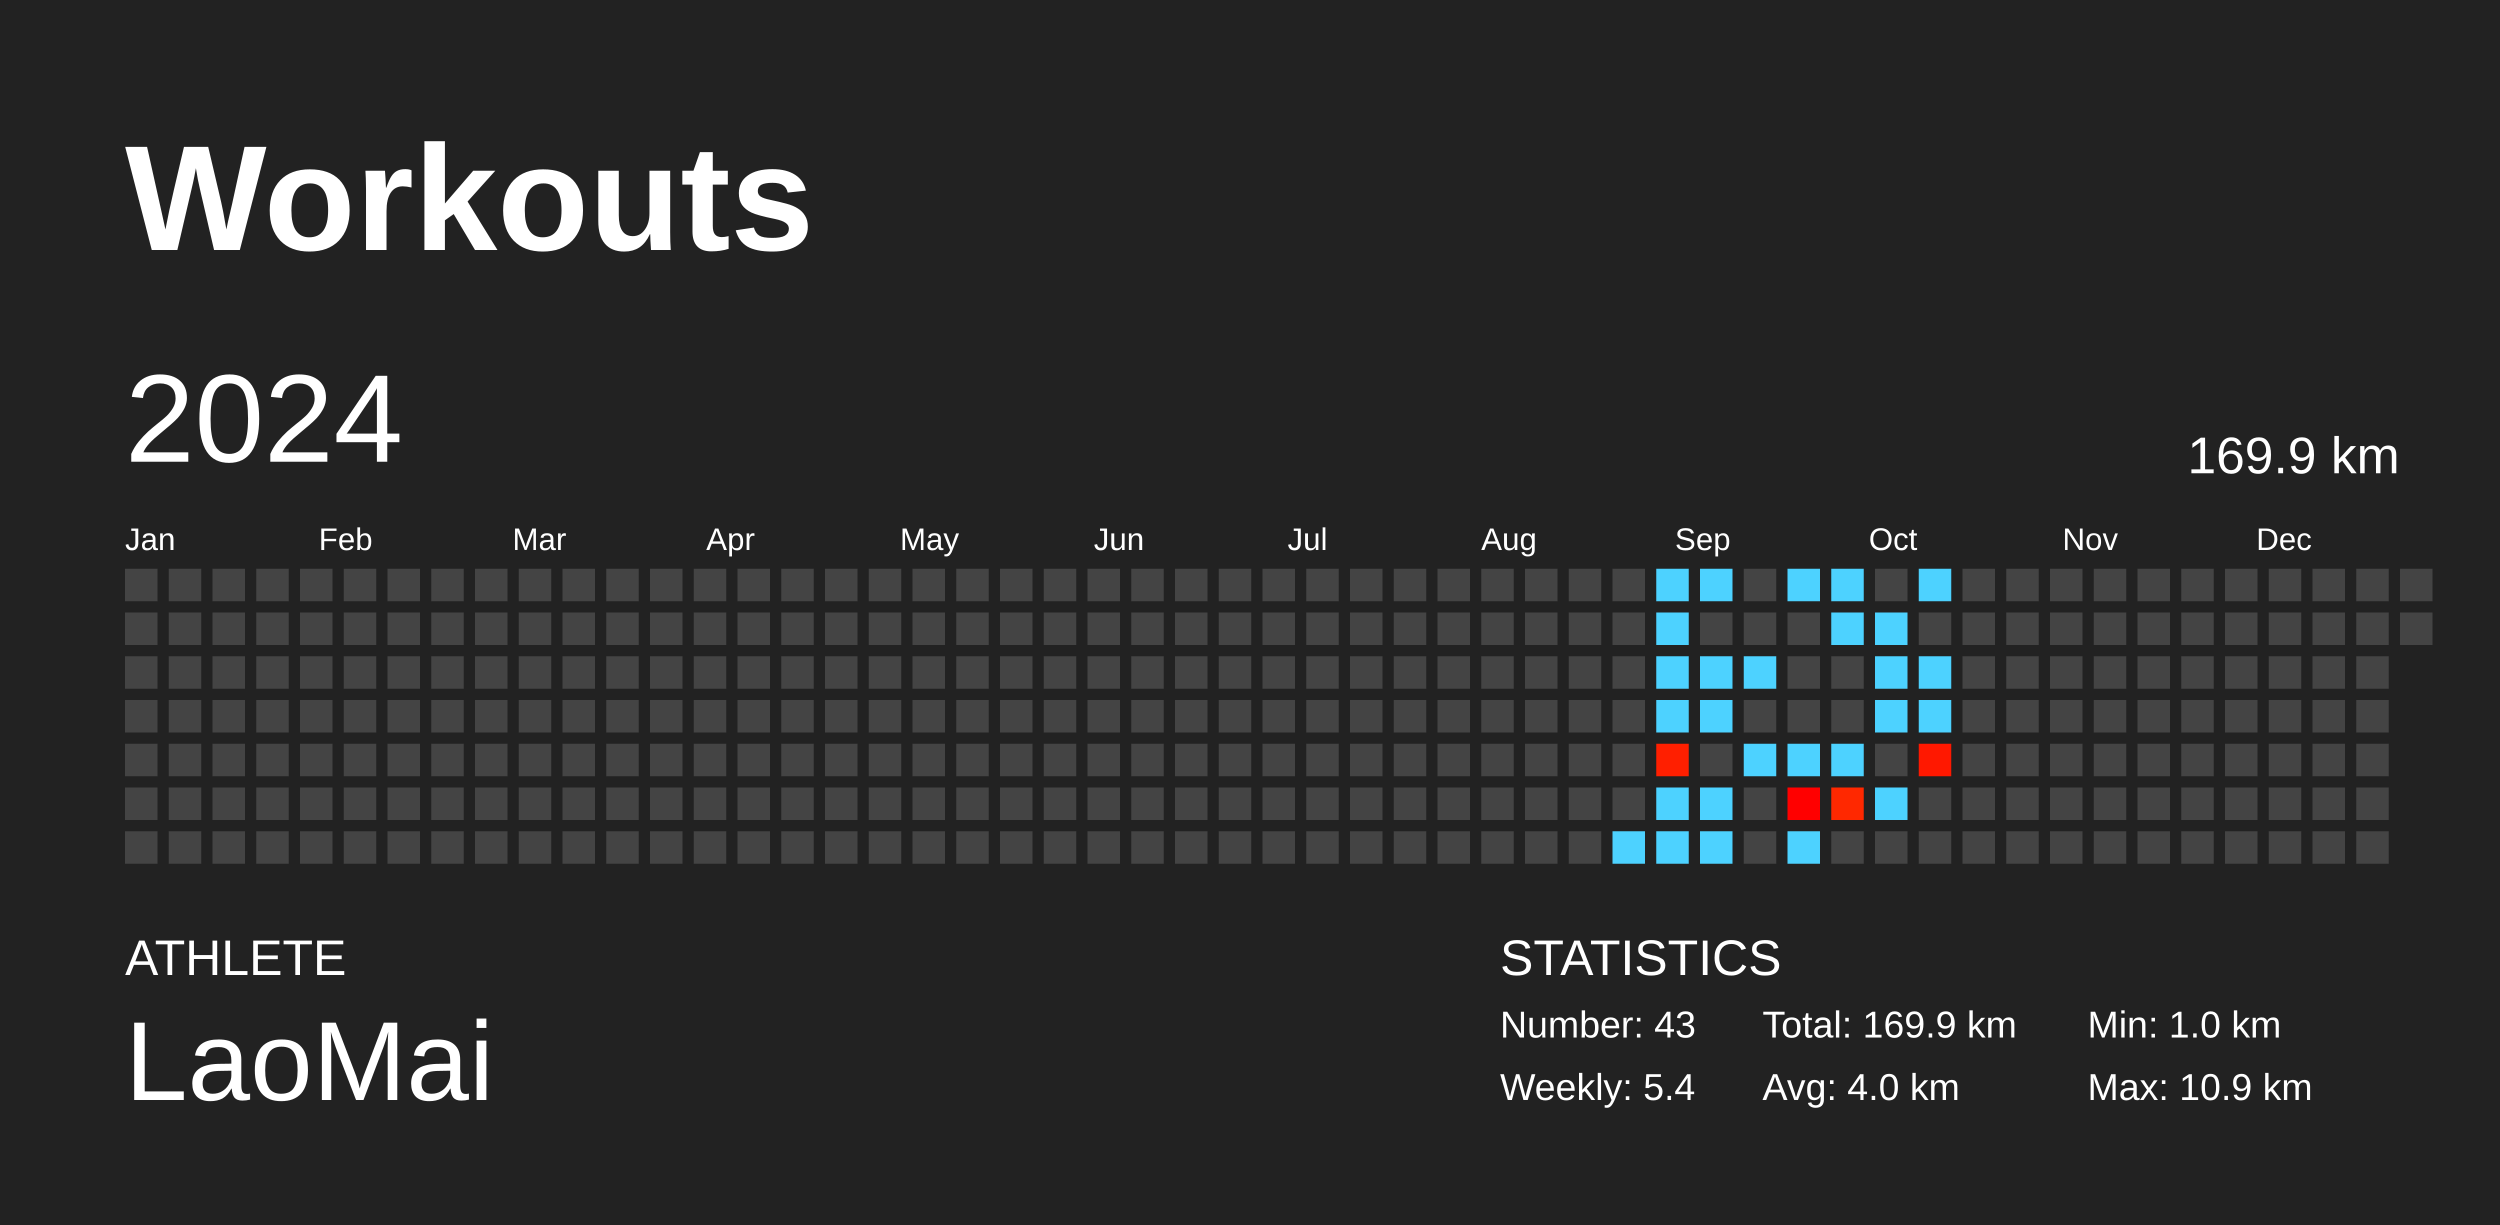
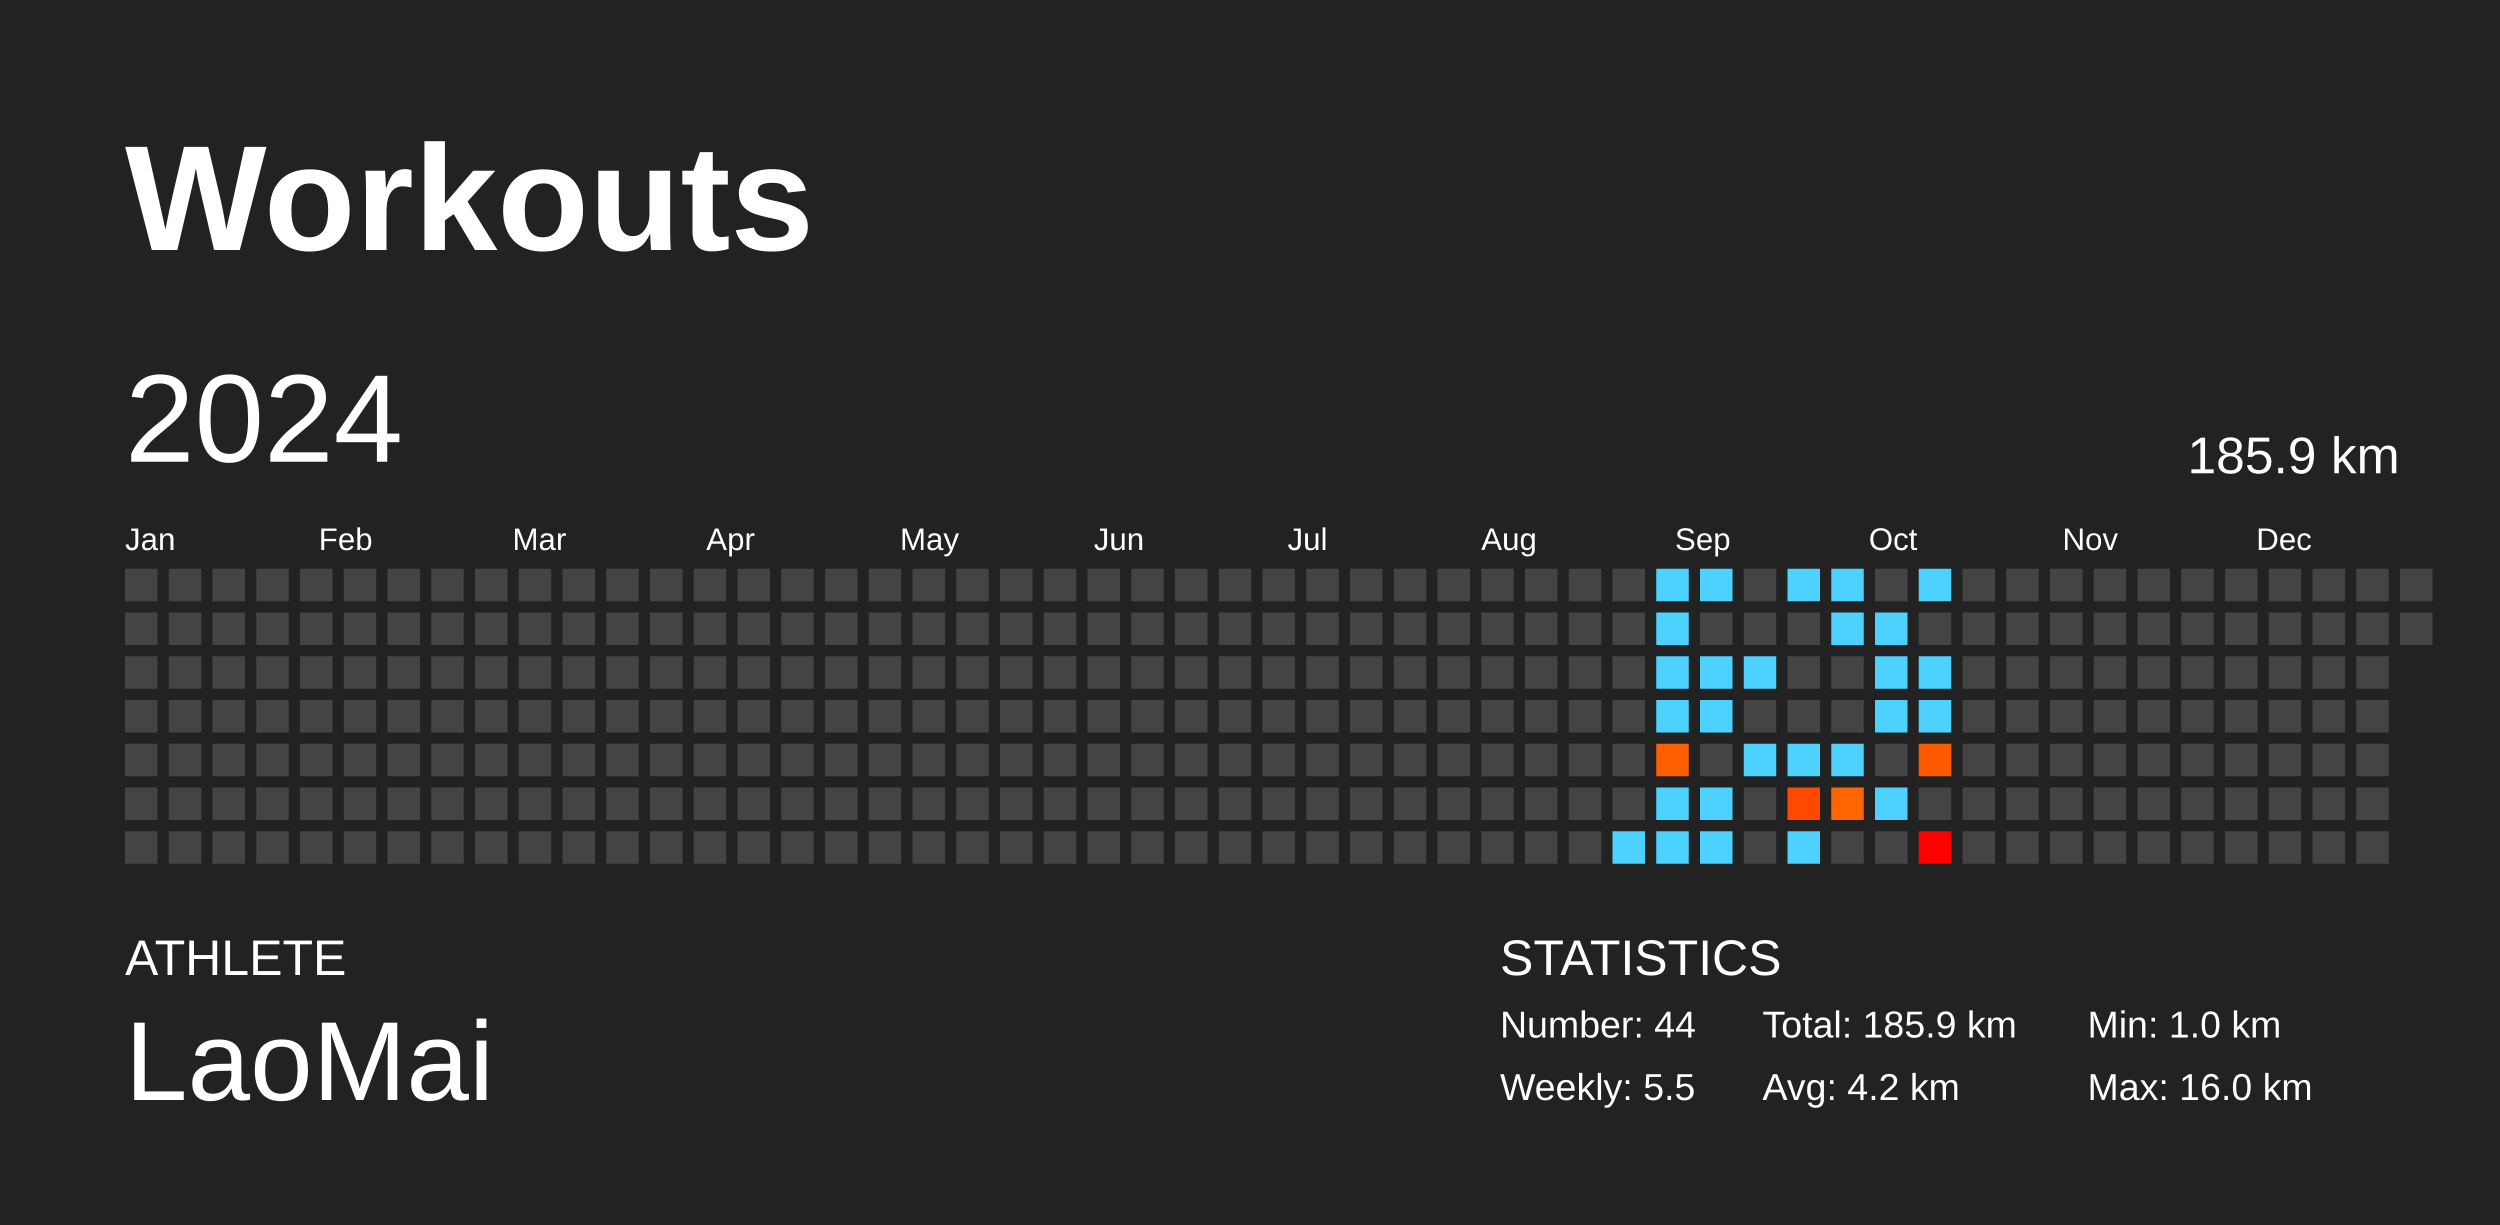
<svg xmlns="http://www.w3.org/2000/svg" baseProfile="full" height="98mm" version="1.1" viewBox="0,0,200,98" width="200mm">
  <defs />
  <rect fill="#222222" height="98" width="200" x="0" y="0" />
  <text fill="#FFFFFF" style="font-size:12px; font-family:Arial; font-weight:bold;" x="10" y="20">Workouts</text>
  <text fill="#FFFFFF" style="font-size:4px; font-family:Arial" x="10" y="78">ATHLETE</text>
  <text fill="#FFFFFF" style="font-size:9px; font-family:Arial" x="10" y="88">LaoMai</text>
  <text fill="#FFFFFF" style="font-size:4px; font-family:Arial" x="120" y="78">STATISTICS</text>
-   <text fill="#FFFFFF" style="font-size:3px; font-family:Arial" x="120" y="83">Number: 43</text>
-   <text fill="#FFFFFF" style="font-size:3px; font-family:Arial" x="120" y="88">Weekly: 5.4</text>
-   <text fill="#FFFFFF" style="font-size:3px; font-family:Arial" x="141" y="83">Total: 169.9 km</text>
-   <text fill="#FFFFFF" style="font-size:3px; font-family:Arial" x="141" y="88">Avg: 4.0 km</text>
+   <text fill="#FFFFFF" style="font-size:3px; font-family:Arial" x="120" y="83">Number: 44</text>
+   <text fill="#FFFFFF" style="font-size:3px; font-family:Arial" x="120" y="88">Weekly: 5.5</text>
+   <text fill="#FFFFFF" style="font-size:3px; font-family:Arial" x="141" y="83">Total: 185.9 km</text>
+   <text fill="#FFFFFF" style="font-size:3px; font-family:Arial" x="141" y="88">Avg: 4.2 km</text>
  <text fill="#FFFFFF" style="font-size:3px; font-family:Arial" x="167" y="83">Min: 1.0 km</text>
-   <text fill="#FFFFFF" style="font-size:3px; font-family:Arial" x="167" y="88">Max: 10.9 km</text>
+   <text fill="#FFFFFF" style="font-size:3px; font-family:Arial" x="167" y="88">Max: 16.0 km</text>
  <text dominant-baseline="hanging" fill="#FFFFFF" style="font-size:10.0px; font-family:Arial;" x="10" y="30">2024</text>
-   <text dominant-baseline="hanging" fill="#FFFFFF" style="font-size:4.125px; font-family:Arial;" x="175" y="35">169.9 km</text>
+   <text dominant-baseline="hanging" fill="#FFFFFF" style="font-size:4.125px; font-family:Arial;" x="175" y="35">185.9 km</text>
  <text fill="#FFFFFF" style="font-size:2.5px; font-family:Arial" x="10.0" y="44">Jan</text>
  <text fill="#FFFFFF" style="font-size:2.5px; font-family:Arial" x="25.5" y="44">Feb</text>
  <text fill="#FFFFFF" style="font-size:2.5px; font-family:Arial" x="41.0" y="44">Mar</text>
  <text fill="#FFFFFF" style="font-size:2.5px; font-family:Arial" x="56.5" y="44">Apr</text>
  <text fill="#FFFFFF" style="font-size:2.5px; font-family:Arial" x="72.0" y="44">May</text>
  <text fill="#FFFFFF" style="font-size:2.5px; font-family:Arial" x="87.5" y="44">Jun</text>
  <text fill="#FFFFFF" style="font-size:2.5px; font-family:Arial" x="103.0" y="44">Jul</text>
  <text fill="#FFFFFF" style="font-size:2.5px; font-family:Arial" x="118.5" y="44">Aug</text>
  <text fill="#FFFFFF" style="font-size:2.5px; font-family:Arial" x="134.0" y="44">Sep</text>
  <text fill="#FFFFFF" style="font-size:2.5px; font-family:Arial" x="149.5" y="44">Oct</text>
  <text fill="#FFFFFF" style="font-size:2.5px; font-family:Arial" x="165.0" y="44">Nov</text>
  <text fill="#FFFFFF" style="font-size:2.5px; font-family:Arial" x="180.5" y="44">Dec</text>
  <rect fill="#444444" height="2.6" width="2.6" x="10.0" y="45.5" />
  <rect fill="#444444" height="2.6" width="2.6" x="10.0" y="49.0" />
  <rect fill="#444444" height="2.6" width="2.6" x="10.0" y="52.5" />
  <rect fill="#444444" height="2.6" width="2.6" x="10.0" y="56.0" />
  <rect fill="#444444" height="2.6" width="2.6" x="10.0" y="59.5" />
  <rect fill="#444444" height="2.6" width="2.6" x="10.0" y="63.0" />
  <rect fill="#444444" height="2.6" width="2.6" x="10.0" y="66.5" />
  <rect fill="#444444" height="2.6" width="2.6" x="13.5" y="45.5" />
  <rect fill="#444444" height="2.6" width="2.6" x="13.5" y="49.0" />
  <rect fill="#444444" height="2.6" width="2.6" x="13.5" y="52.5" />
  <rect fill="#444444" height="2.6" width="2.6" x="13.5" y="56.0" />
  <rect fill="#444444" height="2.6" width="2.6" x="13.5" y="59.5" />
  <rect fill="#444444" height="2.6" width="2.6" x="13.5" y="63.0" />
  <rect fill="#444444" height="2.6" width="2.6" x="13.5" y="66.5" />
  <rect fill="#444444" height="2.6" width="2.6" x="17.0" y="45.5" />
  <rect fill="#444444" height="2.6" width="2.6" x="17.0" y="49.0" />
  <rect fill="#444444" height="2.6" width="2.6" x="17.0" y="52.5" />
  <rect fill="#444444" height="2.6" width="2.6" x="17.0" y="56.0" />
  <rect fill="#444444" height="2.6" width="2.6" x="17.0" y="59.5" />
  <rect fill="#444444" height="2.6" width="2.6" x="17.0" y="63.0" />
  <rect fill="#444444" height="2.6" width="2.6" x="17.0" y="66.5" />
  <rect fill="#444444" height="2.6" width="2.6" x="20.5" y="45.5" />
  <rect fill="#444444" height="2.6" width="2.6" x="20.5" y="49.0" />
  <rect fill="#444444" height="2.6" width="2.6" x="20.5" y="52.5" />
  <rect fill="#444444" height="2.6" width="2.6" x="20.5" y="56.0" />
  <rect fill="#444444" height="2.6" width="2.6" x="20.5" y="59.5" />
  <rect fill="#444444" height="2.6" width="2.6" x="20.5" y="63.0" />
  <rect fill="#444444" height="2.6" width="2.6" x="20.5" y="66.5" />
  <rect fill="#444444" height="2.6" width="2.6" x="24.0" y="45.5" />
  <rect fill="#444444" height="2.6" width="2.6" x="24.0" y="49.0" />
  <rect fill="#444444" height="2.6" width="2.6" x="24.0" y="52.5" />
  <rect fill="#444444" height="2.6" width="2.6" x="24.0" y="56.0" />
  <rect fill="#444444" height="2.6" width="2.6" x="24.0" y="59.5" />
  <rect fill="#444444" height="2.6" width="2.6" x="24.0" y="63.0" />
  <rect fill="#444444" height="2.6" width="2.6" x="24.0" y="66.5" />
  <rect fill="#444444" height="2.6" width="2.6" x="27.5" y="45.5" />
  <rect fill="#444444" height="2.6" width="2.6" x="27.5" y="49.0" />
  <rect fill="#444444" height="2.6" width="2.6" x="27.5" y="52.5" />
  <rect fill="#444444" height="2.6" width="2.6" x="27.5" y="56.0" />
  <rect fill="#444444" height="2.6" width="2.6" x="27.5" y="59.5" />
  <rect fill="#444444" height="2.6" width="2.6" x="27.5" y="63.0" />
  <rect fill="#444444" height="2.6" width="2.6" x="27.5" y="66.5" />
  <rect fill="#444444" height="2.6" width="2.6" x="31.0" y="45.5" />
  <rect fill="#444444" height="2.6" width="2.6" x="31.0" y="49.0" />
  <rect fill="#444444" height="2.6" width="2.6" x="31.0" y="52.5" />
  <rect fill="#444444" height="2.6" width="2.6" x="31.0" y="56.0" />
  <rect fill="#444444" height="2.6" width="2.6" x="31.0" y="59.5" />
  <rect fill="#444444" height="2.6" width="2.6" x="31.0" y="63.0" />
  <rect fill="#444444" height="2.6" width="2.6" x="31.0" y="66.5" />
  <rect fill="#444444" height="2.6" width="2.6" x="34.5" y="45.5" />
  <rect fill="#444444" height="2.6" width="2.6" x="34.5" y="49.0" />
  <rect fill="#444444" height="2.6" width="2.6" x="34.5" y="52.5" />
  <rect fill="#444444" height="2.6" width="2.6" x="34.5" y="56.0" />
  <rect fill="#444444" height="2.6" width="2.6" x="34.5" y="59.5" />
  <rect fill="#444444" height="2.6" width="2.6" x="34.5" y="63.0" />
  <rect fill="#444444" height="2.6" width="2.6" x="34.5" y="66.5" />
  <rect fill="#444444" height="2.6" width="2.6" x="38.0" y="45.5" />
  <rect fill="#444444" height="2.6" width="2.6" x="38.0" y="49.0" />
  <rect fill="#444444" height="2.6" width="2.6" x="38.0" y="52.5" />
  <rect fill="#444444" height="2.6" width="2.6" x="38.0" y="56.0" />
  <rect fill="#444444" height="2.6" width="2.6" x="38.0" y="59.5" />
  <rect fill="#444444" height="2.6" width="2.6" x="38.0" y="63.0" />
  <rect fill="#444444" height="2.6" width="2.6" x="38.0" y="66.5" />
  <rect fill="#444444" height="2.6" width="2.6" x="41.5" y="45.5" />
  <rect fill="#444444" height="2.6" width="2.6" x="41.5" y="49.0" />
  <rect fill="#444444" height="2.6" width="2.6" x="41.5" y="52.5" />
  <rect fill="#444444" height="2.6" width="2.6" x="41.5" y="56.0" />
  <rect fill="#444444" height="2.6" width="2.6" x="41.5" y="59.5" />
  <rect fill="#444444" height="2.6" width="2.6" x="41.5" y="63.0" />
  <rect fill="#444444" height="2.6" width="2.6" x="41.5" y="66.5" />
  <rect fill="#444444" height="2.6" width="2.6" x="45.0" y="45.5" />
  <rect fill="#444444" height="2.6" width="2.6" x="45.0" y="49.0" />
  <rect fill="#444444" height="2.6" width="2.6" x="45.0" y="52.5" />
  <rect fill="#444444" height="2.6" width="2.6" x="45.0" y="56.0" />
  <rect fill="#444444" height="2.6" width="2.6" x="45.0" y="59.5" />
  <rect fill="#444444" height="2.6" width="2.6" x="45.0" y="63.0" />
  <rect fill="#444444" height="2.6" width="2.6" x="45.0" y="66.5" />
  <rect fill="#444444" height="2.6" width="2.6" x="48.5" y="45.5" />
  <rect fill="#444444" height="2.6" width="2.6" x="48.5" y="49.0" />
  <rect fill="#444444" height="2.6" width="2.6" x="48.5" y="52.5" />
  <rect fill="#444444" height="2.6" width="2.6" x="48.5" y="56.0" />
  <rect fill="#444444" height="2.6" width="2.6" x="48.5" y="59.5" />
  <rect fill="#444444" height="2.6" width="2.6" x="48.5" y="63.0" />
  <rect fill="#444444" height="2.6" width="2.6" x="48.5" y="66.5" />
  <rect fill="#444444" height="2.6" width="2.6" x="52.0" y="45.5" />
  <rect fill="#444444" height="2.6" width="2.6" x="52.0" y="49.0" />
  <rect fill="#444444" height="2.6" width="2.6" x="52.0" y="52.5" />
  <rect fill="#444444" height="2.6" width="2.6" x="52.0" y="56.0" />
  <rect fill="#444444" height="2.6" width="2.6" x="52.0" y="59.5" />
  <rect fill="#444444" height="2.6" width="2.6" x="52.0" y="63.0" />
  <rect fill="#444444" height="2.6" width="2.6" x="52.0" y="66.5" />
  <rect fill="#444444" height="2.6" width="2.6" x="55.5" y="45.5" />
  <rect fill="#444444" height="2.6" width="2.6" x="55.5" y="49.0" />
  <rect fill="#444444" height="2.6" width="2.6" x="55.5" y="52.5" />
  <rect fill="#444444" height="2.6" width="2.6" x="55.5" y="56.0" />
  <rect fill="#444444" height="2.6" width="2.6" x="55.5" y="59.5" />
  <rect fill="#444444" height="2.6" width="2.6" x="55.5" y="63.0" />
  <rect fill="#444444" height="2.6" width="2.6" x="55.5" y="66.5" />
  <rect fill="#444444" height="2.6" width="2.6" x="59.0" y="45.5" />
  <rect fill="#444444" height="2.6" width="2.6" x="59.0" y="49.0" />
  <rect fill="#444444" height="2.6" width="2.6" x="59.0" y="52.5" />
  <rect fill="#444444" height="2.6" width="2.6" x="59.0" y="56.0" />
  <rect fill="#444444" height="2.6" width="2.6" x="59.0" y="59.5" />
  <rect fill="#444444" height="2.6" width="2.6" x="59.0" y="63.0" />
  <rect fill="#444444" height="2.6" width="2.6" x="59.0" y="66.5" />
  <rect fill="#444444" height="2.6" width="2.6" x="62.5" y="45.5" />
  <rect fill="#444444" height="2.6" width="2.6" x="62.5" y="49.0" />
  <rect fill="#444444" height="2.6" width="2.6" x="62.5" y="52.5" />
  <rect fill="#444444" height="2.6" width="2.6" x="62.5" y="56.0" />
  <rect fill="#444444" height="2.6" width="2.6" x="62.5" y="59.5" />
  <rect fill="#444444" height="2.6" width="2.6" x="62.5" y="63.0" />
  <rect fill="#444444" height="2.6" width="2.6" x="62.5" y="66.5" />
  <rect fill="#444444" height="2.6" width="2.6" x="66.0" y="45.5" />
  <rect fill="#444444" height="2.6" width="2.6" x="66.0" y="49.0" />
  <rect fill="#444444" height="2.6" width="2.6" x="66.0" y="52.5" />
  <rect fill="#444444" height="2.6" width="2.6" x="66.0" y="56.0" />
  <rect fill="#444444" height="2.6" width="2.6" x="66.0" y="59.5" />
  <rect fill="#444444" height="2.6" width="2.6" x="66.0" y="63.0" />
  <rect fill="#444444" height="2.6" width="2.6" x="66.0" y="66.5" />
  <rect fill="#444444" height="2.6" width="2.6" x="69.5" y="45.5" />
  <rect fill="#444444" height="2.6" width="2.6" x="69.5" y="49.0" />
  <rect fill="#444444" height="2.6" width="2.6" x="69.5" y="52.5" />
  <rect fill="#444444" height="2.6" width="2.6" x="69.5" y="56.0" />
  <rect fill="#444444" height="2.6" width="2.6" x="69.5" y="59.5" />
  <rect fill="#444444" height="2.6" width="2.6" x="69.5" y="63.0" />
  <rect fill="#444444" height="2.6" width="2.6" x="69.5" y="66.5" />
  <rect fill="#444444" height="2.6" width="2.6" x="73.0" y="45.5" />
  <rect fill="#444444" height="2.6" width="2.6" x="73.0" y="49.0" />
  <rect fill="#444444" height="2.6" width="2.6" x="73.0" y="52.5" />
  <rect fill="#444444" height="2.6" width="2.6" x="73.0" y="56.0" />
  <rect fill="#444444" height="2.6" width="2.6" x="73.0" y="59.5" />
  <rect fill="#444444" height="2.6" width="2.6" x="73.0" y="63.0" />
  <rect fill="#444444" height="2.6" width="2.6" x="73.0" y="66.5" />
  <rect fill="#444444" height="2.6" width="2.6" x="76.5" y="45.5" />
  <rect fill="#444444" height="2.6" width="2.6" x="76.5" y="49.0" />
  <rect fill="#444444" height="2.6" width="2.6" x="76.5" y="52.5" />
  <rect fill="#444444" height="2.6" width="2.6" x="76.5" y="56.0" />
  <rect fill="#444444" height="2.6" width="2.6" x="76.5" y="59.5" />
  <rect fill="#444444" height="2.6" width="2.6" x="76.5" y="63.0" />
  <rect fill="#444444" height="2.6" width="2.6" x="76.5" y="66.5" />
  <rect fill="#444444" height="2.6" width="2.6" x="80.0" y="45.5" />
  <rect fill="#444444" height="2.6" width="2.6" x="80.0" y="49.0" />
  <rect fill="#444444" height="2.6" width="2.6" x="80.0" y="52.5" />
  <rect fill="#444444" height="2.6" width="2.6" x="80.0" y="56.0" />
  <rect fill="#444444" height="2.6" width="2.6" x="80.0" y="59.5" />
  <rect fill="#444444" height="2.6" width="2.6" x="80.0" y="63.0" />
  <rect fill="#444444" height="2.6" width="2.6" x="80.0" y="66.5" />
  <rect fill="#444444" height="2.6" width="2.6" x="83.5" y="45.5" />
  <rect fill="#444444" height="2.6" width="2.6" x="83.5" y="49.0" />
  <rect fill="#444444" height="2.6" width="2.6" x="83.5" y="52.5" />
  <rect fill="#444444" height="2.6" width="2.6" x="83.5" y="56.0" />
  <rect fill="#444444" height="2.6" width="2.6" x="83.5" y="59.5" />
  <rect fill="#444444" height="2.6" width="2.6" x="83.5" y="63.0" />
  <rect fill="#444444" height="2.6" width="2.6" x="83.5" y="66.5" />
  <rect fill="#444444" height="2.6" width="2.6" x="87.0" y="45.5" />
  <rect fill="#444444" height="2.6" width="2.6" x="87.0" y="49.0" />
  <rect fill="#444444" height="2.6" width="2.6" x="87.0" y="52.5" />
  <rect fill="#444444" height="2.6" width="2.6" x="87.0" y="56.0" />
  <rect fill="#444444" height="2.6" width="2.6" x="87.0" y="59.5" />
  <rect fill="#444444" height="2.6" width="2.6" x="87.0" y="63.0" />
  <rect fill="#444444" height="2.6" width="2.6" x="87.0" y="66.5" />
  <rect fill="#444444" height="2.6" width="2.6" x="90.5" y="45.5" />
  <rect fill="#444444" height="2.6" width="2.6" x="90.5" y="49.0" />
  <rect fill="#444444" height="2.6" width="2.6" x="90.5" y="52.5" />
  <rect fill="#444444" height="2.6" width="2.6" x="90.5" y="56.0" />
  <rect fill="#444444" height="2.6" width="2.6" x="90.5" y="59.5" />
  <rect fill="#444444" height="2.6" width="2.6" x="90.5" y="63.0" />
  <rect fill="#444444" height="2.6" width="2.6" x="90.5" y="66.5" />
  <rect fill="#444444" height="2.6" width="2.6" x="94.0" y="45.5" />
  <rect fill="#444444" height="2.6" width="2.6" x="94.0" y="49.0" />
  <rect fill="#444444" height="2.6" width="2.6" x="94.0" y="52.5" />
  <rect fill="#444444" height="2.6" width="2.6" x="94.0" y="56.0" />
  <rect fill="#444444" height="2.6" width="2.6" x="94.0" y="59.5" />
  <rect fill="#444444" height="2.6" width="2.6" x="94.0" y="63.0" />
  <rect fill="#444444" height="2.6" width="2.6" x="94.0" y="66.5" />
  <rect fill="#444444" height="2.6" width="2.6" x="97.5" y="45.5" />
  <rect fill="#444444" height="2.6" width="2.6" x="97.5" y="49.0" />
  <rect fill="#444444" height="2.6" width="2.6" x="97.5" y="52.5" />
  <rect fill="#444444" height="2.6" width="2.6" x="97.5" y="56.0" />
  <rect fill="#444444" height="2.6" width="2.6" x="97.5" y="59.5" />
  <rect fill="#444444" height="2.6" width="2.6" x="97.5" y="63.0" />
  <rect fill="#444444" height="2.6" width="2.6" x="97.5" y="66.5" />
  <rect fill="#444444" height="2.6" width="2.6" x="101.0" y="45.5" />
  <rect fill="#444444" height="2.6" width="2.6" x="101.0" y="49.0" />
  <rect fill="#444444" height="2.6" width="2.6" x="101.0" y="52.5" />
  <rect fill="#444444" height="2.6" width="2.6" x="101.0" y="56.0" />
  <rect fill="#444444" height="2.6" width="2.6" x="101.0" y="59.5" />
  <rect fill="#444444" height="2.6" width="2.6" x="101.0" y="63.0" />
  <rect fill="#444444" height="2.6" width="2.6" x="101.0" y="66.5" />
  <rect fill="#444444" height="2.6" width="2.6" x="104.5" y="45.5" />
  <rect fill="#444444" height="2.6" width="2.6" x="104.5" y="49.0" />
  <rect fill="#444444" height="2.6" width="2.6" x="104.5" y="52.5" />
  <rect fill="#444444" height="2.6" width="2.6" x="104.5" y="56.0" />
  <rect fill="#444444" height="2.6" width="2.6" x="104.5" y="59.5" />
  <rect fill="#444444" height="2.6" width="2.6" x="104.5" y="63.0" />
  <rect fill="#444444" height="2.6" width="2.6" x="104.5" y="66.5" />
  <rect fill="#444444" height="2.6" width="2.6" x="108.0" y="45.5" />
  <rect fill="#444444" height="2.6" width="2.6" x="108.0" y="49.0" />
  <rect fill="#444444" height="2.6" width="2.6" x="108.0" y="52.5" />
  <rect fill="#444444" height="2.6" width="2.6" x="108.0" y="56.0" />
  <rect fill="#444444" height="2.6" width="2.6" x="108.0" y="59.5" />
  <rect fill="#444444" height="2.6" width="2.6" x="108.0" y="63.0" />
  <rect fill="#444444" height="2.6" width="2.6" x="108.0" y="66.5" />
  <rect fill="#444444" height="2.6" width="2.6" x="111.5" y="45.5" />
  <rect fill="#444444" height="2.6" width="2.6" x="111.5" y="49.0" />
  <rect fill="#444444" height="2.6" width="2.6" x="111.5" y="52.5" />
  <rect fill="#444444" height="2.6" width="2.6" x="111.5" y="56.0" />
  <rect fill="#444444" height="2.6" width="2.6" x="111.5" y="59.5" />
  <rect fill="#444444" height="2.6" width="2.6" x="111.5" y="63.0" />
  <rect fill="#444444" height="2.6" width="2.6" x="111.5" y="66.5" />
  <rect fill="#444444" height="2.6" width="2.6" x="115.0" y="45.5" />
  <rect fill="#444444" height="2.6" width="2.6" x="115.0" y="49.0" />
  <rect fill="#444444" height="2.6" width="2.6" x="115.0" y="52.5" />
  <rect fill="#444444" height="2.6" width="2.6" x="115.0" y="56.0" />
  <rect fill="#444444" height="2.6" width="2.6" x="115.0" y="59.5" />
  <rect fill="#444444" height="2.6" width="2.6" x="115.0" y="63.0" />
  <rect fill="#444444" height="2.6" width="2.6" x="115.0" y="66.5" />
  <rect fill="#444444" height="2.6" width="2.6" x="118.5" y="45.5" />
  <rect fill="#444444" height="2.6" width="2.6" x="118.5" y="49.0" />
  <rect fill="#444444" height="2.6" width="2.6" x="118.5" y="52.5" />
  <rect fill="#444444" height="2.6" width="2.6" x="118.5" y="56.0" />
  <rect fill="#444444" height="2.6" width="2.6" x="118.5" y="59.5" />
  <rect fill="#444444" height="2.6" width="2.6" x="118.5" y="63.0" />
  <rect fill="#444444" height="2.6" width="2.6" x="118.5" y="66.5" />
  <rect fill="#444444" height="2.6" width="2.6" x="122.0" y="45.5" />
  <rect fill="#444444" height="2.6" width="2.6" x="122.0" y="49.0" />
  <rect fill="#444444" height="2.6" width="2.6" x="122.0" y="52.5" />
  <rect fill="#444444" height="2.6" width="2.6" x="122.0" y="56.0" />
  <rect fill="#444444" height="2.6" width="2.6" x="122.0" y="59.5" />
  <rect fill="#444444" height="2.6" width="2.6" x="122.0" y="63.0" />
  <rect fill="#444444" height="2.6" width="2.6" x="122.0" y="66.5" />
  <rect fill="#444444" height="2.6" width="2.6" x="125.5" y="45.5" />
  <rect fill="#444444" height="2.6" width="2.6" x="125.5" y="49.0" />
  <rect fill="#444444" height="2.6" width="2.6" x="125.5" y="52.5" />
  <rect fill="#444444" height="2.6" width="2.6" x="125.5" y="56.0" />
  <rect fill="#444444" height="2.6" width="2.6" x="125.5" y="59.5" />
  <rect fill="#444444" height="2.6" width="2.6" x="125.5" y="63.0" />
  <rect fill="#444444" height="2.6" width="2.6" x="125.5" y="66.5" />
  <rect fill="#444444" height="2.6" width="2.6" x="129.0" y="45.5" />
  <rect fill="#444444" height="2.6" width="2.6" x="129.0" y="49.0" />
  <rect fill="#444444" height="2.6" width="2.6" x="129.0" y="52.5" />
  <rect fill="#444444" height="2.6" width="2.6" x="129.0" y="56.0" />
  <rect fill="#444444" height="2.6" width="2.6" x="129.0" y="59.5" />
  <rect fill="#444444" height="2.6" width="2.6" x="129.0" y="63.0" />
  <rect fill="#4dd2ff" height="2.6" width="2.6" x="129.0" y="66.5" />
  <rect fill="#4dd2ff" height="2.6" width="2.6" x="132.5" y="45.5" />
  <rect fill="#4dd2ff" height="2.6" width="2.6" x="132.5" y="49.0" />
  <rect fill="#4dd2ff" height="2.6" width="2.6" x="132.5" y="52.5" />
  <rect fill="#4dd2ff" height="2.6" width="2.6" x="132.5" y="56.0" />
-   <rect fill="#ff1f00" height="2.6" width="2.6" x="132.5" y="59.5" />
+   <rect fill="#ff5f00" height="2.6" width="2.6" x="132.5" y="59.5" />
  <rect fill="#4dd2ff" height="2.6" width="2.6" x="132.5" y="63.0" />
  <rect fill="#4dd2ff" height="2.6" width="2.6" x="132.5" y="66.5" />
  <rect fill="#4dd2ff" height="2.6" width="2.6" x="136.0" y="45.5" />
  <rect fill="#444444" height="2.6" width="2.6" x="136.0" y="49.0" />
  <rect fill="#4dd2ff" height="2.6" width="2.6" x="136.0" y="52.5" />
  <rect fill="#4dd2ff" height="2.6" width="2.6" x="136.0" y="56.0" />
  <rect fill="#444444" height="2.6" width="2.6" x="136.0" y="59.5" />
  <rect fill="#4dd2ff" height="2.6" width="2.6" x="136.0" y="63.0" />
  <rect fill="#4dd2ff" height="2.6" width="2.6" x="136.0" y="66.5" />
  <rect fill="#444444" height="2.6" width="2.6" x="139.5" y="45.5" />
  <rect fill="#444444" height="2.6" width="2.6" x="139.5" y="49.0" />
  <rect fill="#4dd2ff" height="2.6" width="2.6" x="139.5" y="52.5" />
  <rect fill="#444444" height="2.6" width="2.6" x="139.5" y="56.0" />
  <rect fill="#4dd2ff" height="2.6" width="2.6" x="139.5" y="59.5" />
  <rect fill="#444444" height="2.6" width="2.6" x="139.5" y="63.0" />
  <rect fill="#444444" height="2.6" width="2.6" x="139.5" y="66.5" />
  <rect fill="#4dd2ff" height="2.6" width="2.6" x="143.0" y="45.5" />
  <rect fill="#444444" height="2.6" width="2.6" x="143.0" y="49.0" />
  <rect fill="#444444" height="2.6" width="2.6" x="143.0" y="52.5" />
  <rect fill="#444444" height="2.6" width="2.6" x="143.0" y="56.0" />
  <rect fill="#4dd2ff" height="2.6" width="2.6" x="143.0" y="59.5" />
-   <rect fill="#ff0000" height="2.6" width="2.6" x="143.0" y="63.0" />
+   <rect fill="#ff4800" height="2.6" width="2.6" x="143.0" y="63.0" />
  <rect fill="#4dd2ff" height="2.6" width="2.6" x="143.0" y="66.5" />
  <rect fill="#4dd2ff" height="2.6" width="2.6" x="146.5" y="45.5" />
  <rect fill="#4dd2ff" height="2.6" width="2.6" x="146.5" y="49.0" />
  <rect fill="#444444" height="2.6" width="2.6" x="146.5" y="52.5" />
  <rect fill="#444444" height="2.6" width="2.6" x="146.5" y="56.0" />
  <rect fill="#4dd2ff" height="2.6" width="2.6" x="146.5" y="59.5" />
-   <rect fill="#ff2800" height="2.6" width="2.6" x="146.5" y="63.0" />
+   <rect fill="#ff6500" height="2.6" width="2.6" x="146.5" y="63.0" />
  <rect fill="#444444" height="2.6" width="2.6" x="146.5" y="66.5" />
  <rect fill="#444444" height="2.6" width="2.6" x="150.0" y="45.5" />
  <rect fill="#4dd2ff" height="2.6" width="2.6" x="150.0" y="49.0" />
  <rect fill="#4dd2ff" height="2.6" width="2.6" x="150.0" y="52.5" />
  <rect fill="#4dd2ff" height="2.6" width="2.6" x="150.0" y="56.0" />
  <rect fill="#444444" height="2.6" width="2.6" x="150.0" y="59.5" />
  <rect fill="#4dd2ff" height="2.6" width="2.6" x="150.0" y="63.0" />
  <rect fill="#444444" height="2.6" width="2.6" x="150.0" y="66.5" />
  <rect fill="#4dd2ff" height="2.6" width="2.6" x="153.5" y="45.5" />
  <rect fill="#444444" height="2.6" width="2.6" x="153.5" y="49.0" />
  <rect fill="#4dd2ff" height="2.6" width="2.6" x="153.5" y="52.5" />
  <rect fill="#4dd2ff" height="2.6" width="2.6" x="153.5" y="56.0" />
-   <rect fill="#ff1800" height="2.6" width="2.6" x="153.5" y="59.5" />
+   <rect fill="#ff5a00" height="2.6" width="2.6" x="153.5" y="59.5" />
  <rect fill="#444444" height="2.6" width="2.6" x="153.5" y="63.0" />
-   <rect fill="#444444" height="2.6" width="2.6" x="153.5" y="66.5" />
+   <rect fill="#ff0000" height="2.6" width="2.6" x="153.5" y="66.5" />
  <rect fill="#444444" height="2.6" width="2.6" x="157.0" y="45.5" />
  <rect fill="#444444" height="2.6" width="2.6" x="157.0" y="49.0" />
  <rect fill="#444444" height="2.6" width="2.6" x="157.0" y="52.5" />
  <rect fill="#444444" height="2.6" width="2.6" x="157.0" y="56.0" />
  <rect fill="#444444" height="2.6" width="2.6" x="157.0" y="59.5" />
  <rect fill="#444444" height="2.6" width="2.6" x="157.0" y="63.0" />
  <rect fill="#444444" height="2.6" width="2.6" x="157.0" y="66.5" />
  <rect fill="#444444" height="2.6" width="2.6" x="160.5" y="45.5" />
  <rect fill="#444444" height="2.6" width="2.6" x="160.5" y="49.0" />
  <rect fill="#444444" height="2.6" width="2.6" x="160.5" y="52.5" />
  <rect fill="#444444" height="2.6" width="2.6" x="160.5" y="56.0" />
  <rect fill="#444444" height="2.6" width="2.6" x="160.5" y="59.5" />
  <rect fill="#444444" height="2.6" width="2.6" x="160.5" y="63.0" />
  <rect fill="#444444" height="2.6" width="2.6" x="160.5" y="66.5" />
  <rect fill="#444444" height="2.6" width="2.6" x="164.0" y="45.5" />
  <rect fill="#444444" height="2.6" width="2.6" x="164.0" y="49.0" />
  <rect fill="#444444" height="2.6" width="2.6" x="164.0" y="52.5" />
  <rect fill="#444444" height="2.6" width="2.6" x="164.0" y="56.0" />
  <rect fill="#444444" height="2.6" width="2.6" x="164.0" y="59.5" />
  <rect fill="#444444" height="2.6" width="2.6" x="164.0" y="63.0" />
  <rect fill="#444444" height="2.6" width="2.6" x="164.0" y="66.5" />
  <rect fill="#444444" height="2.6" width="2.6" x="167.5" y="45.5" />
  <rect fill="#444444" height="2.6" width="2.6" x="167.5" y="49.0" />
  <rect fill="#444444" height="2.6" width="2.6" x="167.5" y="52.5" />
  <rect fill="#444444" height="2.6" width="2.6" x="167.5" y="56.0" />
  <rect fill="#444444" height="2.6" width="2.6" x="167.5" y="59.5" />
  <rect fill="#444444" height="2.6" width="2.6" x="167.5" y="63.0" />
  <rect fill="#444444" height="2.6" width="2.6" x="167.5" y="66.5" />
  <rect fill="#444444" height="2.6" width="2.6" x="171.0" y="45.5" />
  <rect fill="#444444" height="2.6" width="2.6" x="171.0" y="49.0" />
  <rect fill="#444444" height="2.6" width="2.6" x="171.0" y="52.5" />
  <rect fill="#444444" height="2.6" width="2.6" x="171.0" y="56.0" />
  <rect fill="#444444" height="2.6" width="2.6" x="171.0" y="59.5" />
  <rect fill="#444444" height="2.6" width="2.6" x="171.0" y="63.0" />
  <rect fill="#444444" height="2.6" width="2.6" x="171.0" y="66.5" />
  <rect fill="#444444" height="2.6" width="2.6" x="174.5" y="45.5" />
  <rect fill="#444444" height="2.6" width="2.6" x="174.5" y="49.0" />
  <rect fill="#444444" height="2.6" width="2.6" x="174.5" y="52.5" />
  <rect fill="#444444" height="2.6" width="2.6" x="174.5" y="56.0" />
  <rect fill="#444444" height="2.6" width="2.6" x="174.5" y="59.5" />
  <rect fill="#444444" height="2.6" width="2.6" x="174.5" y="63.0" />
  <rect fill="#444444" height="2.6" width="2.6" x="174.5" y="66.5" />
  <rect fill="#444444" height="2.6" width="2.6" x="178.0" y="45.5" />
  <rect fill="#444444" height="2.6" width="2.6" x="178.0" y="49.0" />
  <rect fill="#444444" height="2.6" width="2.6" x="178.0" y="52.5" />
  <rect fill="#444444" height="2.6" width="2.6" x="178.0" y="56.0" />
  <rect fill="#444444" height="2.6" width="2.6" x="178.0" y="59.5" />
  <rect fill="#444444" height="2.6" width="2.6" x="178.0" y="63.0" />
  <rect fill="#444444" height="2.6" width="2.6" x="178.0" y="66.5" />
  <rect fill="#444444" height="2.6" width="2.6" x="181.5" y="45.5" />
  <rect fill="#444444" height="2.6" width="2.6" x="181.5" y="49.0" />
  <rect fill="#444444" height="2.6" width="2.6" x="181.5" y="52.5" />
  <rect fill="#444444" height="2.6" width="2.6" x="181.5" y="56.0" />
  <rect fill="#444444" height="2.6" width="2.6" x="181.5" y="59.5" />
  <rect fill="#444444" height="2.6" width="2.6" x="181.5" y="63.0" />
  <rect fill="#444444" height="2.6" width="2.6" x="181.5" y="66.5" />
  <rect fill="#444444" height="2.6" width="2.6" x="185.0" y="45.5" />
  <rect fill="#444444" height="2.6" width="2.6" x="185.0" y="49.0" />
  <rect fill="#444444" height="2.6" width="2.6" x="185.0" y="52.5" />
  <rect fill="#444444" height="2.6" width="2.6" x="185.0" y="56.0" />
  <rect fill="#444444" height="2.6" width="2.6" x="185.0" y="59.5" />
  <rect fill="#444444" height="2.6" width="2.6" x="185.0" y="63.0" />
  <rect fill="#444444" height="2.6" width="2.6" x="185.0" y="66.5" />
  <rect fill="#444444" height="2.6" width="2.6" x="188.5" y="45.5" />
  <rect fill="#444444" height="2.6" width="2.6" x="188.5" y="49.0" />
  <rect fill="#444444" height="2.6" width="2.6" x="188.5" y="52.5" />
  <rect fill="#444444" height="2.6" width="2.6" x="188.5" y="56.0" />
  <rect fill="#444444" height="2.6" width="2.6" x="188.5" y="59.5" />
  <rect fill="#444444" height="2.6" width="2.6" x="188.5" y="63.0" />
  <rect fill="#444444" height="2.6" width="2.6" x="188.5" y="66.5" />
  <rect fill="#444444" height="2.6" width="2.6" x="192.0" y="45.5" />
  <rect fill="#444444" height="2.6" width="2.6" x="192.0" y="49.0" />
</svg>
